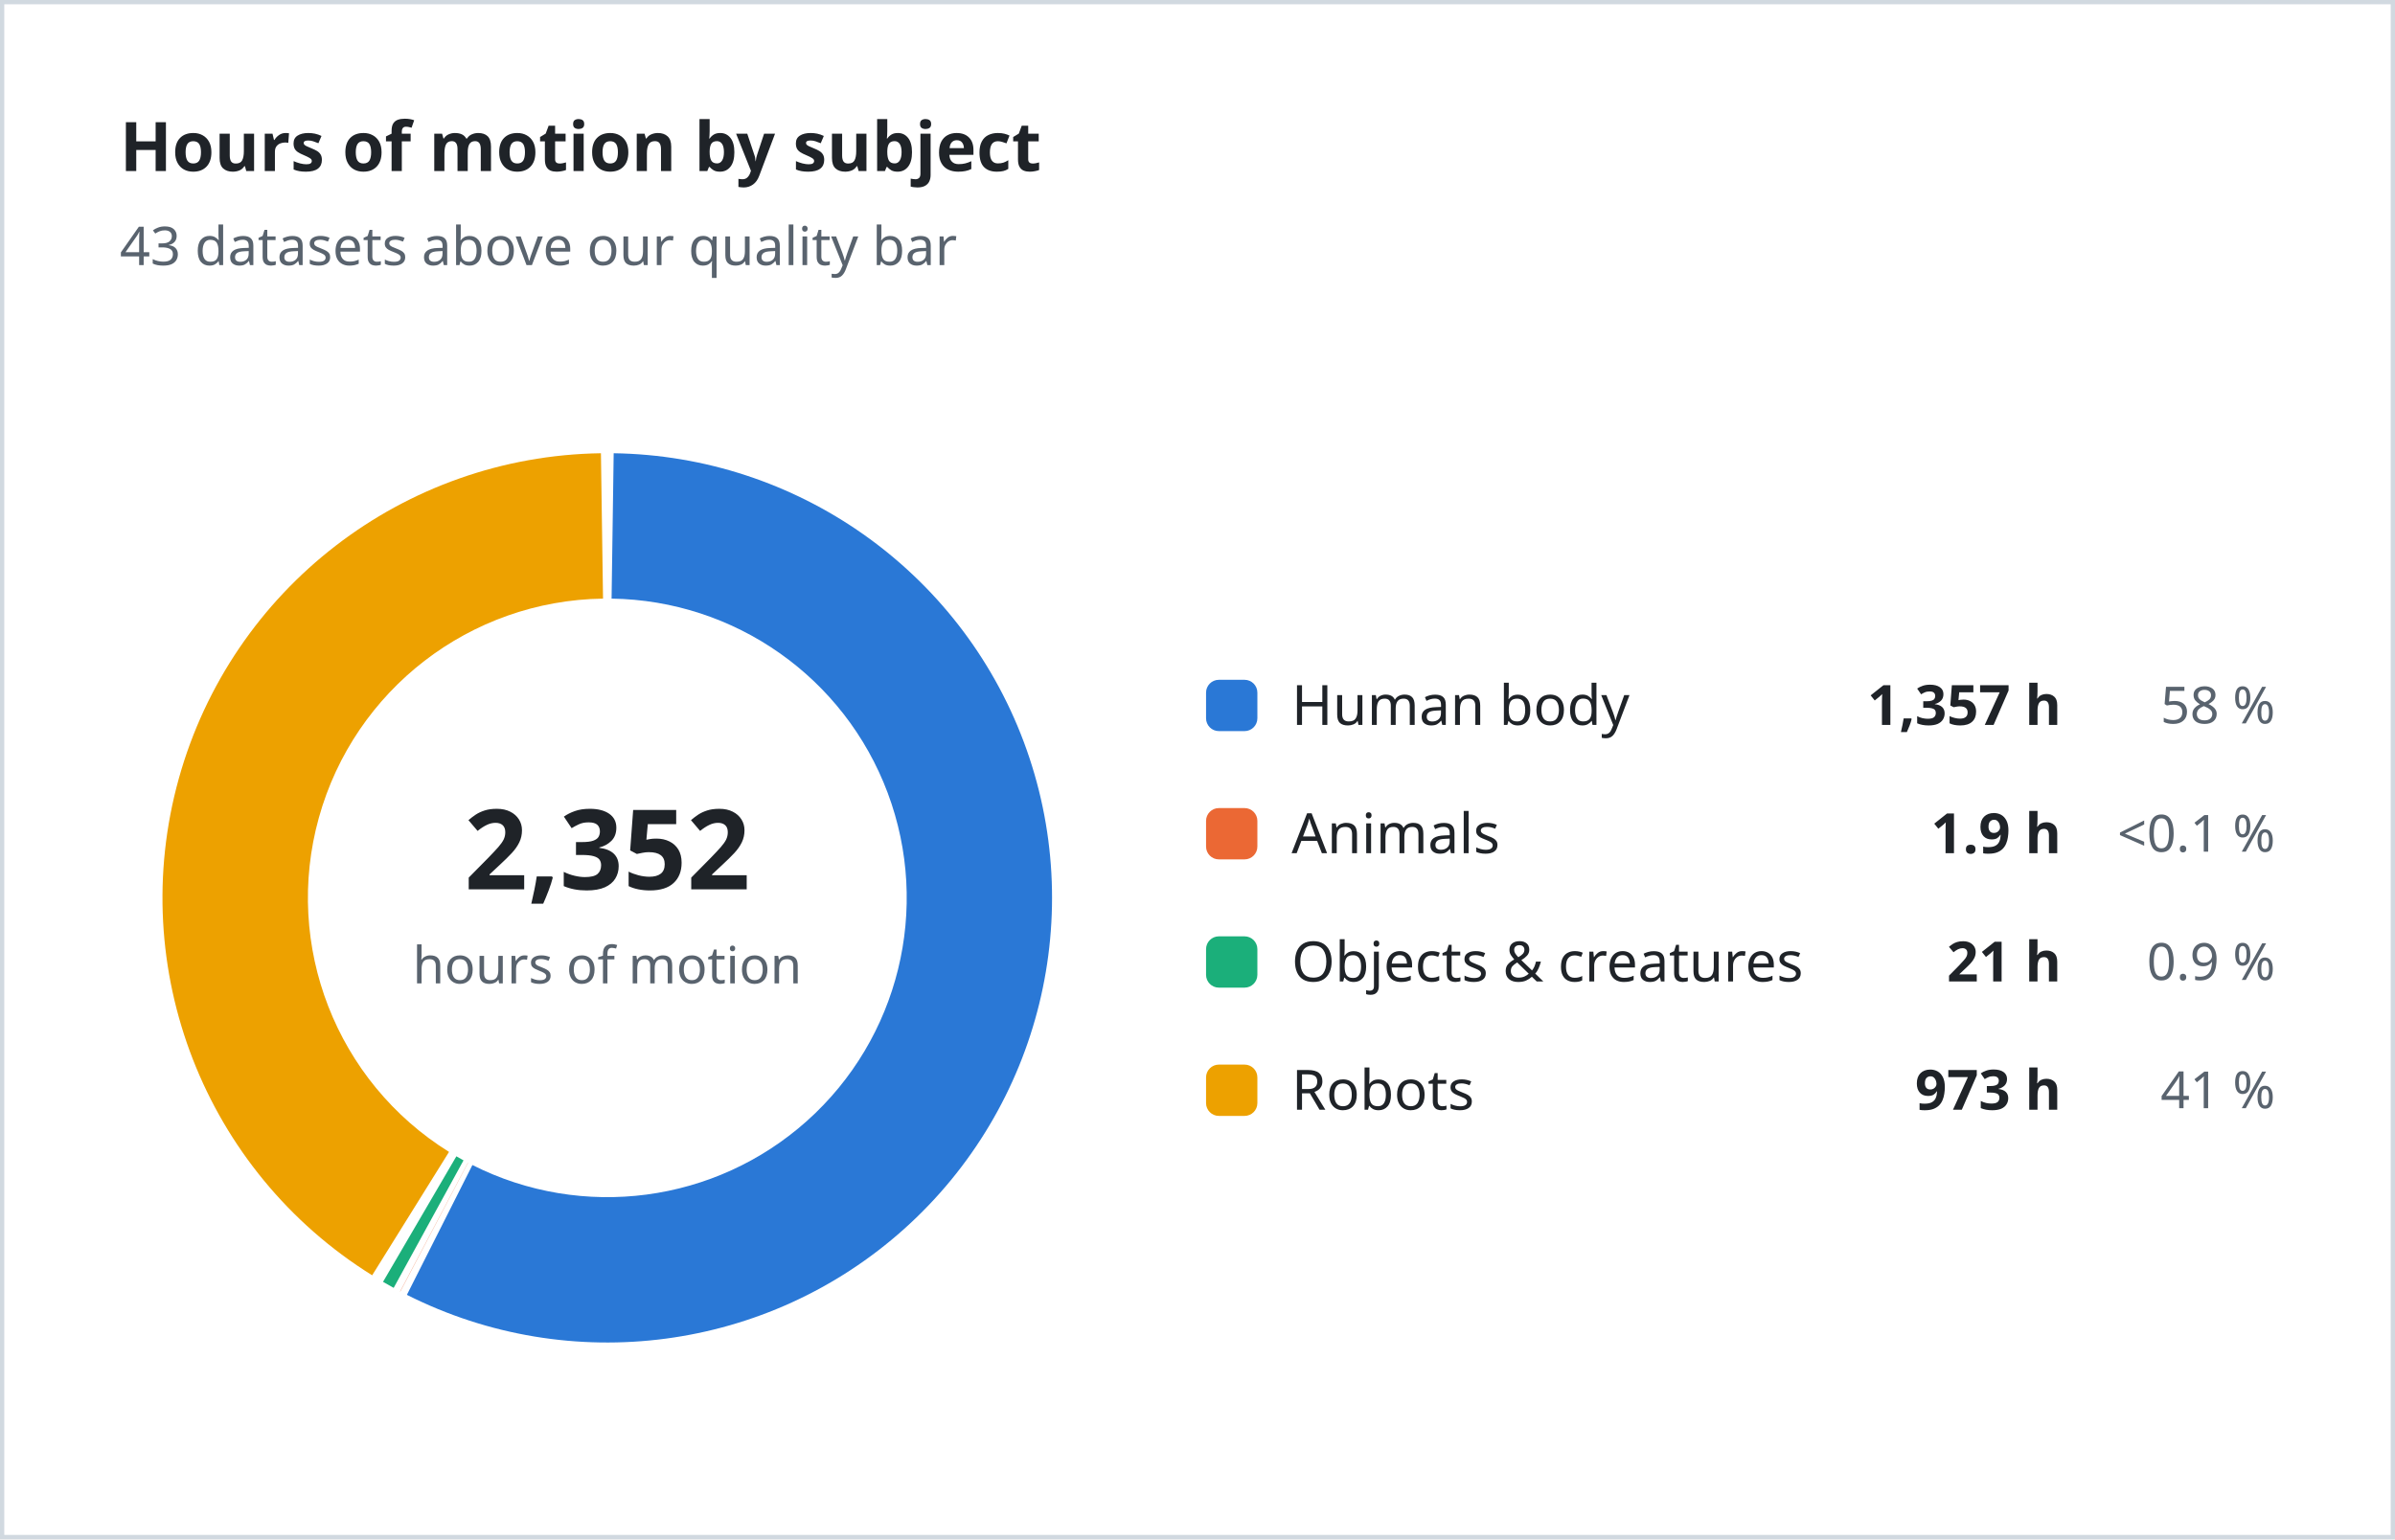
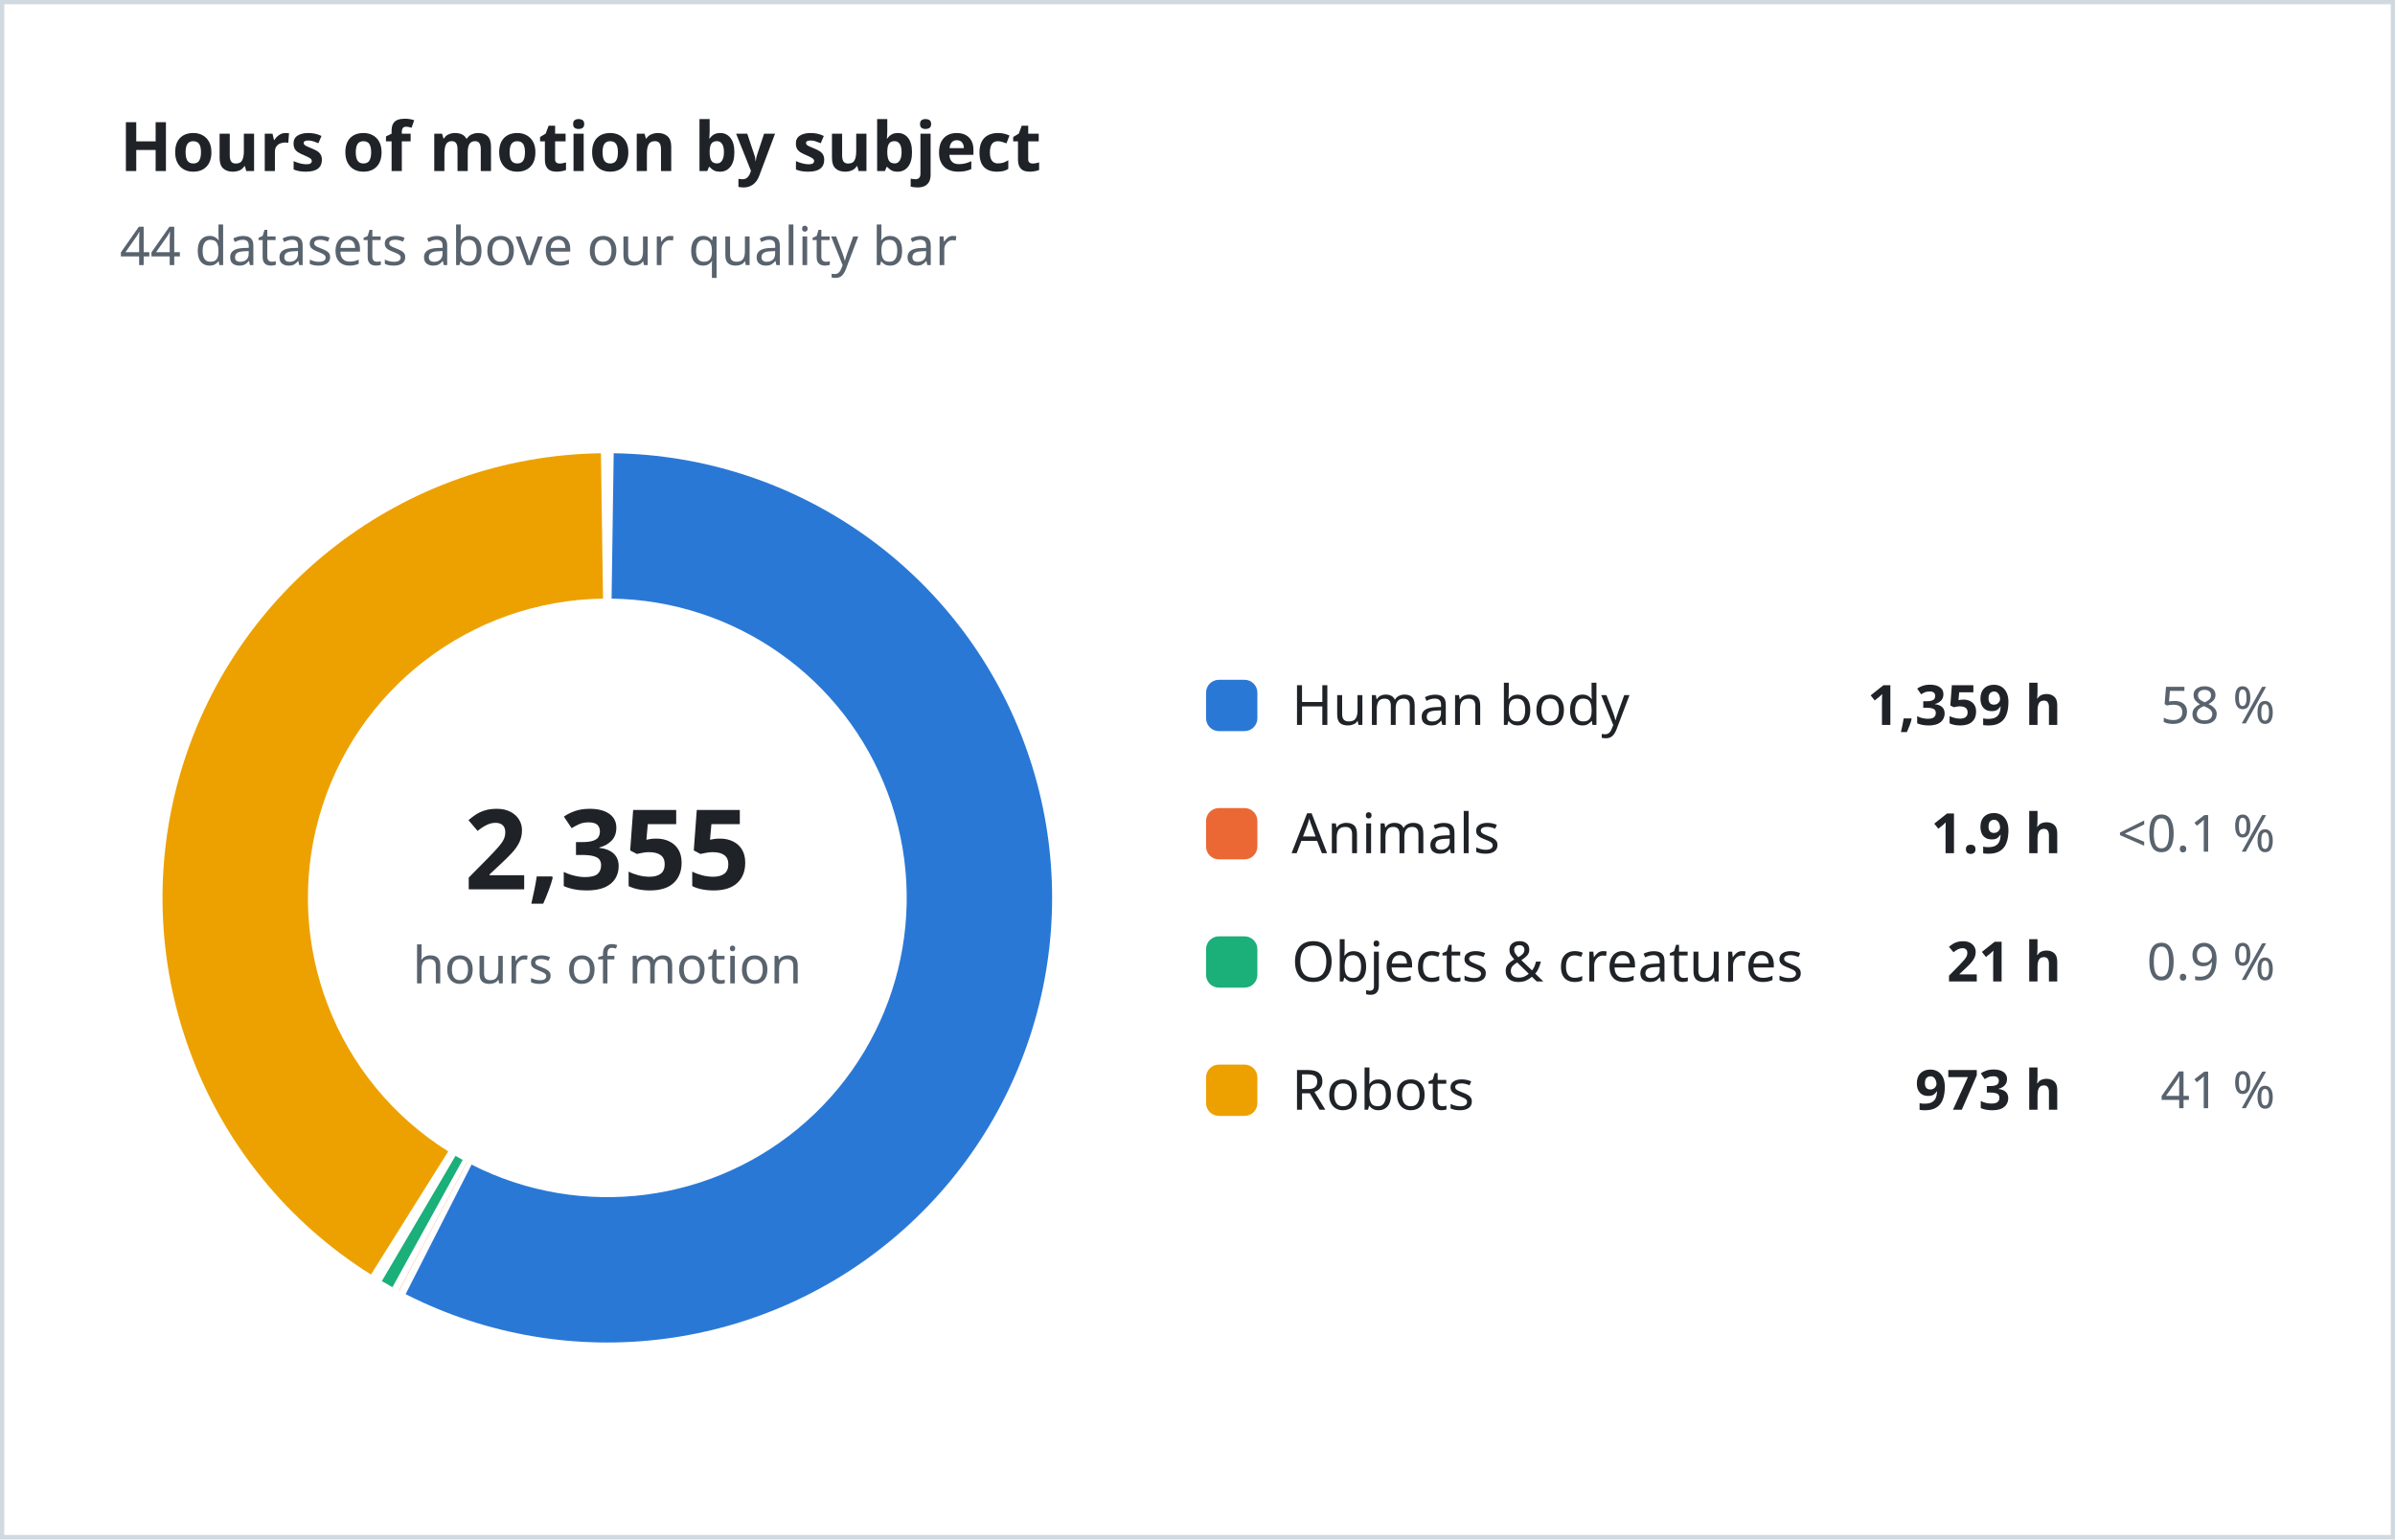
<svg xmlns="http://www.w3.org/2000/svg" width="560" height="360" viewBox="0 0 560 360" role="img" aria-label="Hours of motion by subject" font-family="-apple-system, BlinkMacSystemFont, 'Segoe UI', 'Noto Sans', Helvetica, Arial, sans-serif">
  <rect x="0.5" y="0.5" width="559" height="359" fill="#ffffff" stroke="#d1d9e0" />
  <text x="28" y="40" font-size="16" font-weight="600" fill="#1f2328">Hours of motion by subject</text>
-   <text x="28" y="62" font-size="12.5" fill="#59636e">43 datasets above our quality bar</text>
-   <path d="M143.49,106.01 A104,104 0 1 1 95.14,302.85 L110.46,272.49 A70,70 0 1 0 143.00,140.01 Z" fill="#2a78d6" />
-   <path d="M93.61,302.06 A104,104 0 0 1 93.57,302.03 L109.40,271.95 A70,70 0 0 0 109.43,271.96 Z" fill="#eb6834" />
-   <path d="M92.05,301.22 A104,104 0 0 1 89.56,299.81 L106.71,270.45 A70,70 0 0 0 108.38,271.40 Z" fill="#1baf7a" />
-   <path d="M87.02,298.28 A104,104 0 0 1 140.51,106.01 L141.00,140.01 A70,70 0 0 0 104.99,269.42 Z" fill="#eda100" />
-   <text x="142" y="208" text-anchor="middle" font-size="26" font-weight="600" fill="#1f2328">2,352</text>
+   <text x="28" y="62" font-size="12.5" fill="#59636e">44 datasets above our quality bar</text>
+   <path d="M143.49,106.01 A104,104 0 1 1 94.84,302.69 L110.26,272.39 A70,70 0 1 0 143.00,140.01 Z" fill="#2a78d6" />
+   <path d="M93.31,301.90 A104,104 0 0 1 93.27,301.88 L109.20,271.84 A70,70 0 0 0 109.23,271.86 Z" fill="#eb6834" />
+   <path d="M91.76,301.06 A104,104 0 0 1 89.28,299.64 L106.51,270.34 A70,70 0 0 0 108.18,271.29 Z" fill="#1baf7a" />
+   <path d="M86.74,298.10 A104,104 0 0 1 140.51,106.01 L141.00,140.01 A70,70 0 0 0 104.80,269.30 Z" fill="#eda100" />
+   <text x="142" y="208" text-anchor="middle" font-size="26" font-weight="600" fill="#1f2328">2,355</text>
  <text x="142" y="230" text-anchor="middle" font-size="12" fill="#59636e">hours of motion</text>
  <rect x="282" y="159.0" width="12" height="12" rx="3" fill="#2a78d6" />
  <text x="302" y="165.0" dy="0.35em" font-size="13" fill="#1f2328">Human body</text>
-   <text x="482" y="165.0" dy="0.35em" text-anchor="end" font-size="13" font-weight="600" fill="#1f2328">1,357 h</text>
+   <text x="482" y="165.0" dy="0.35em" text-anchor="end" font-size="13" font-weight="600" fill="#1f2328">1,359 h</text>
  <text x="532" y="165.0" dy="0.35em" text-anchor="end" font-size="12" fill="#59636e">58 %</text>
  <rect x="282" y="189.0" width="12" height="12" rx="3" fill="#eb6834" />
  <text x="302" y="195.0" dy="0.35em" font-size="13" fill="#1f2328">Animals</text>
  <text x="482" y="195.0" dy="0.35em" text-anchor="end" font-size="13" font-weight="600" fill="#1f2328">1.9 h</text>
  <text x="532" y="195.0" dy="0.35em" text-anchor="end" font-size="12" fill="#59636e">&lt;0.1 %</text>
  <rect x="282" y="219.0" width="12" height="12" rx="3" fill="#1baf7a" />
  <text x="302" y="225.0" dy="0.35em" font-size="13" fill="#1f2328">Objects &amp; creatures</text>
  <text x="482" y="225.0" dy="0.35em" text-anchor="end" font-size="13" font-weight="600" fill="#1f2328">21 h</text>
  <text x="532" y="225.0" dy="0.35em" text-anchor="end" font-size="12" fill="#59636e">0.9 %</text>
  <rect x="282" y="249.0" width="12" height="12" rx="3" fill="#eda100" />
  <text x="302" y="255.0" dy="0.35em" font-size="13" fill="#1f2328">Robots</text>
  <text x="482" y="255.0" dy="0.35em" text-anchor="end" font-size="13" font-weight="600" fill="#1f2328">973 h</text>
  <text x="532" y="255.0" dy="0.35em" text-anchor="end" font-size="12" fill="#59636e">41 %</text>
</svg>
